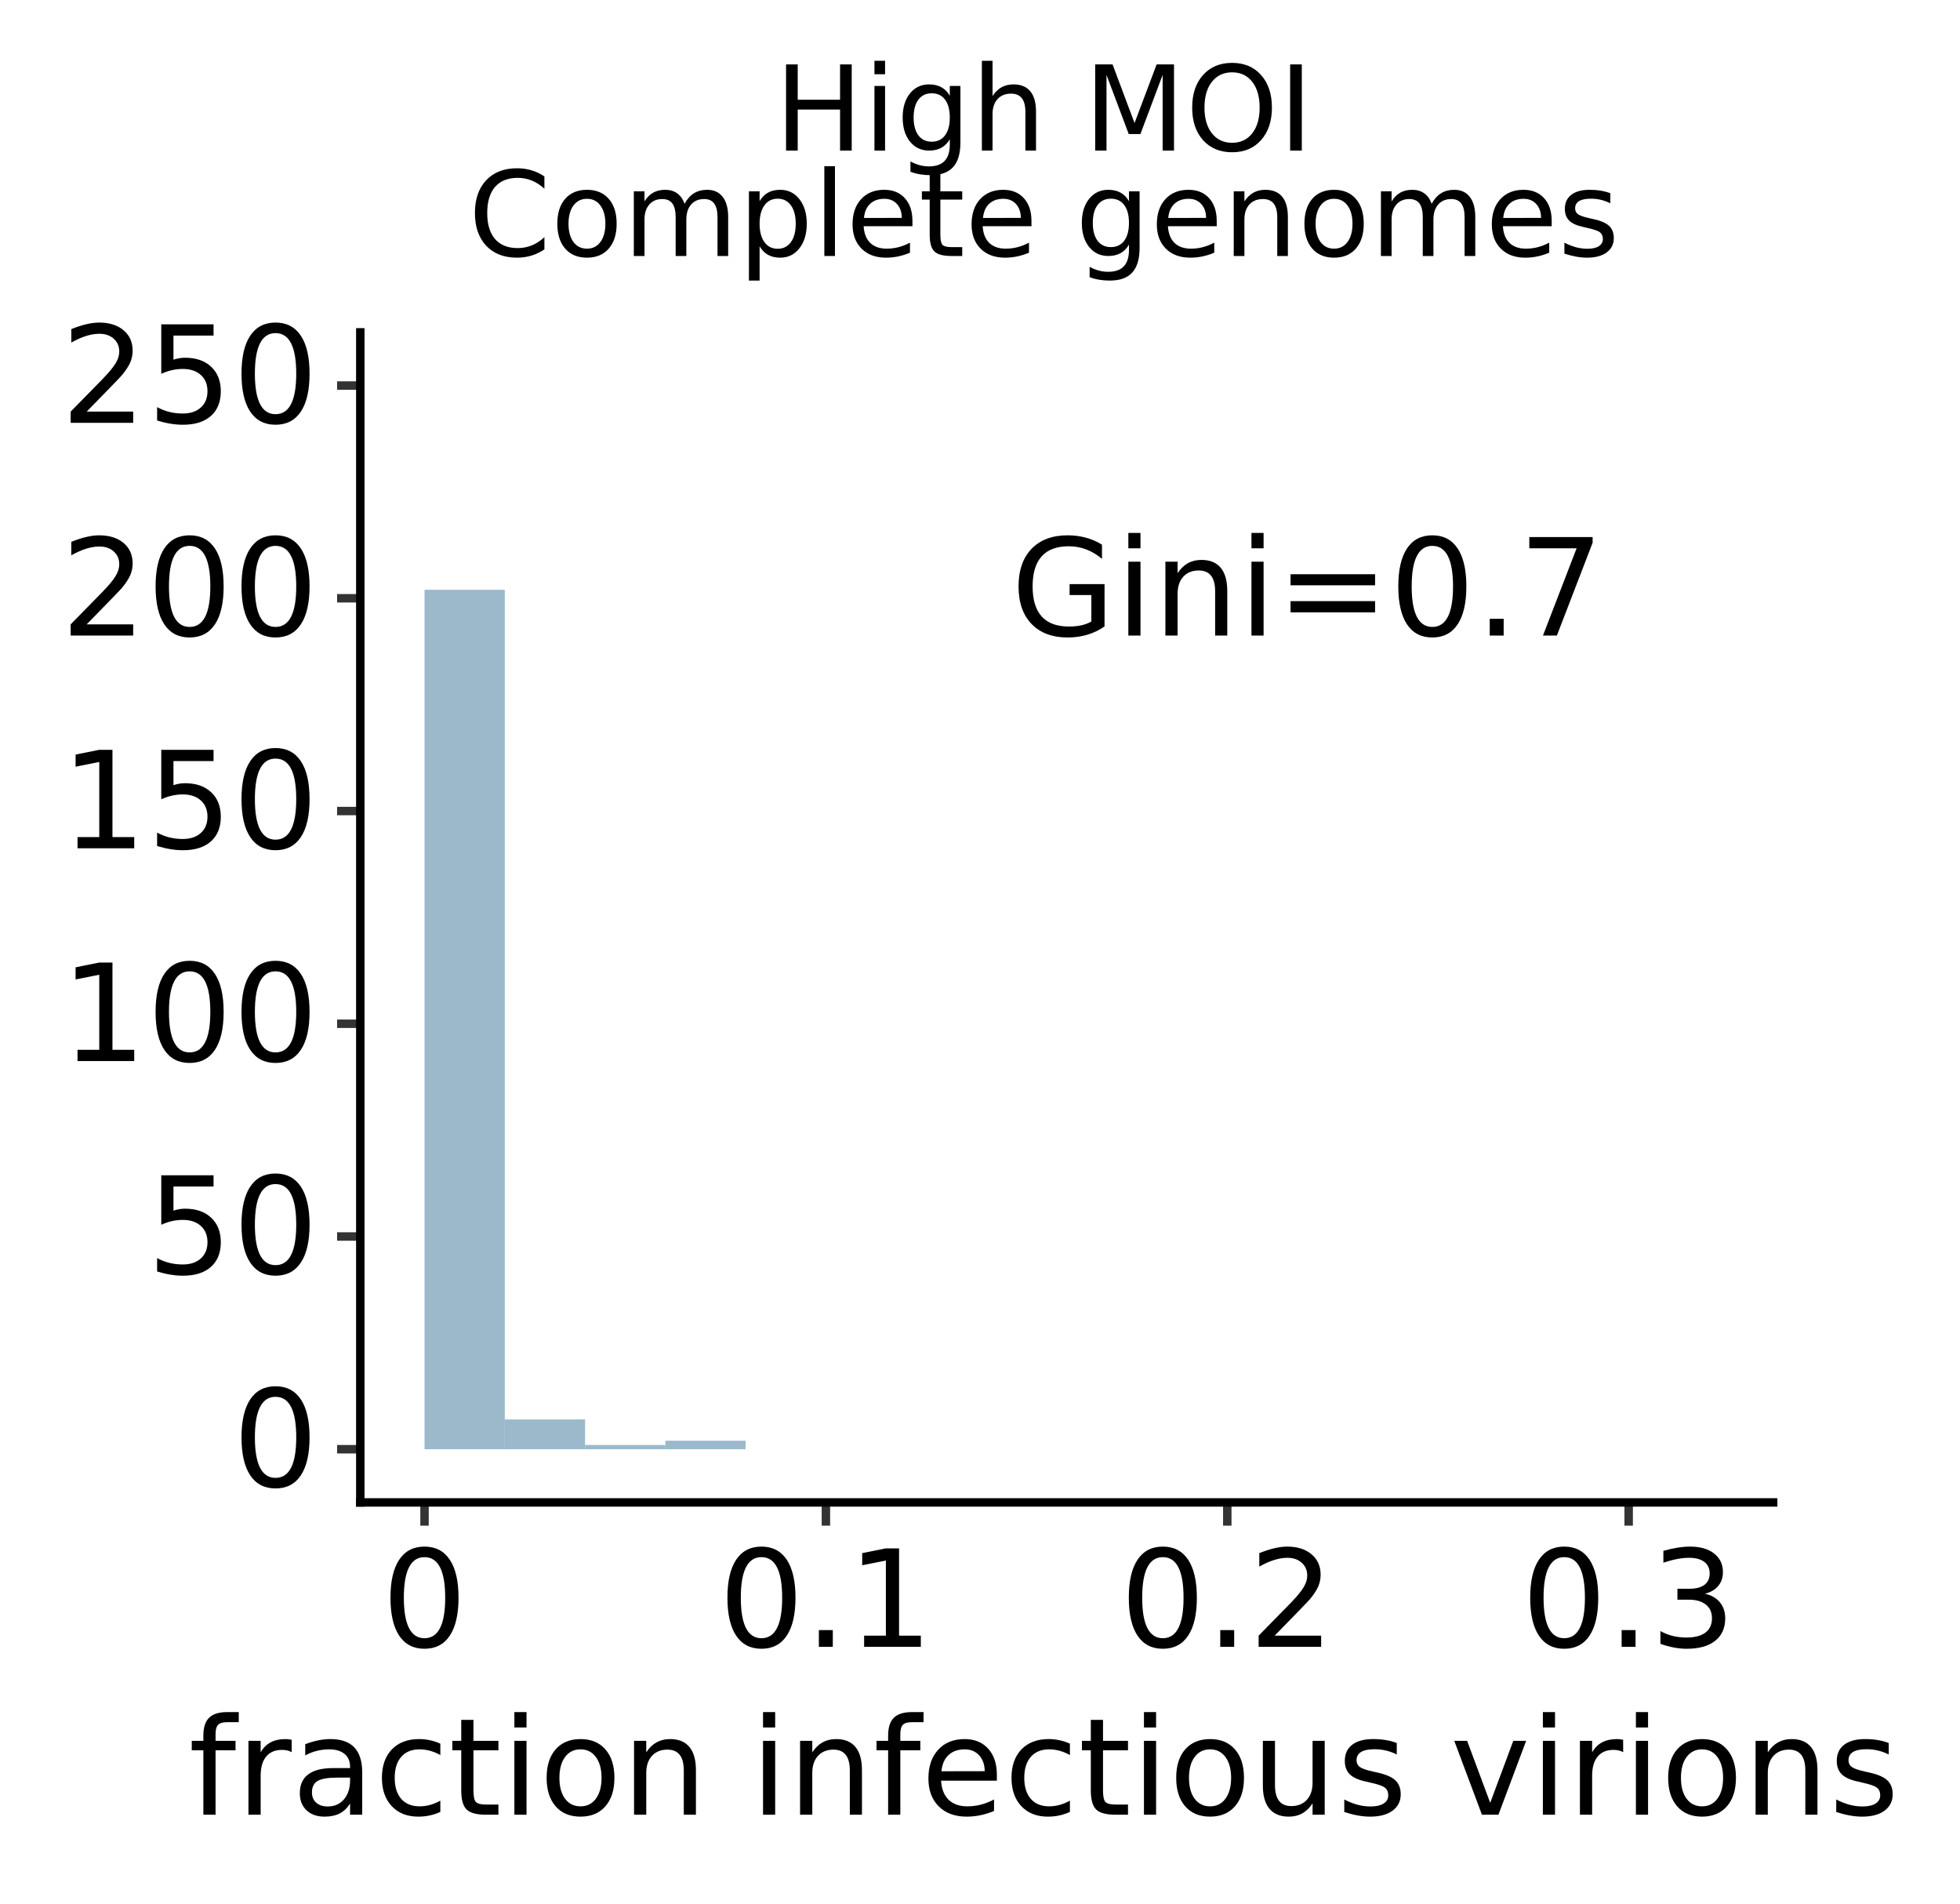
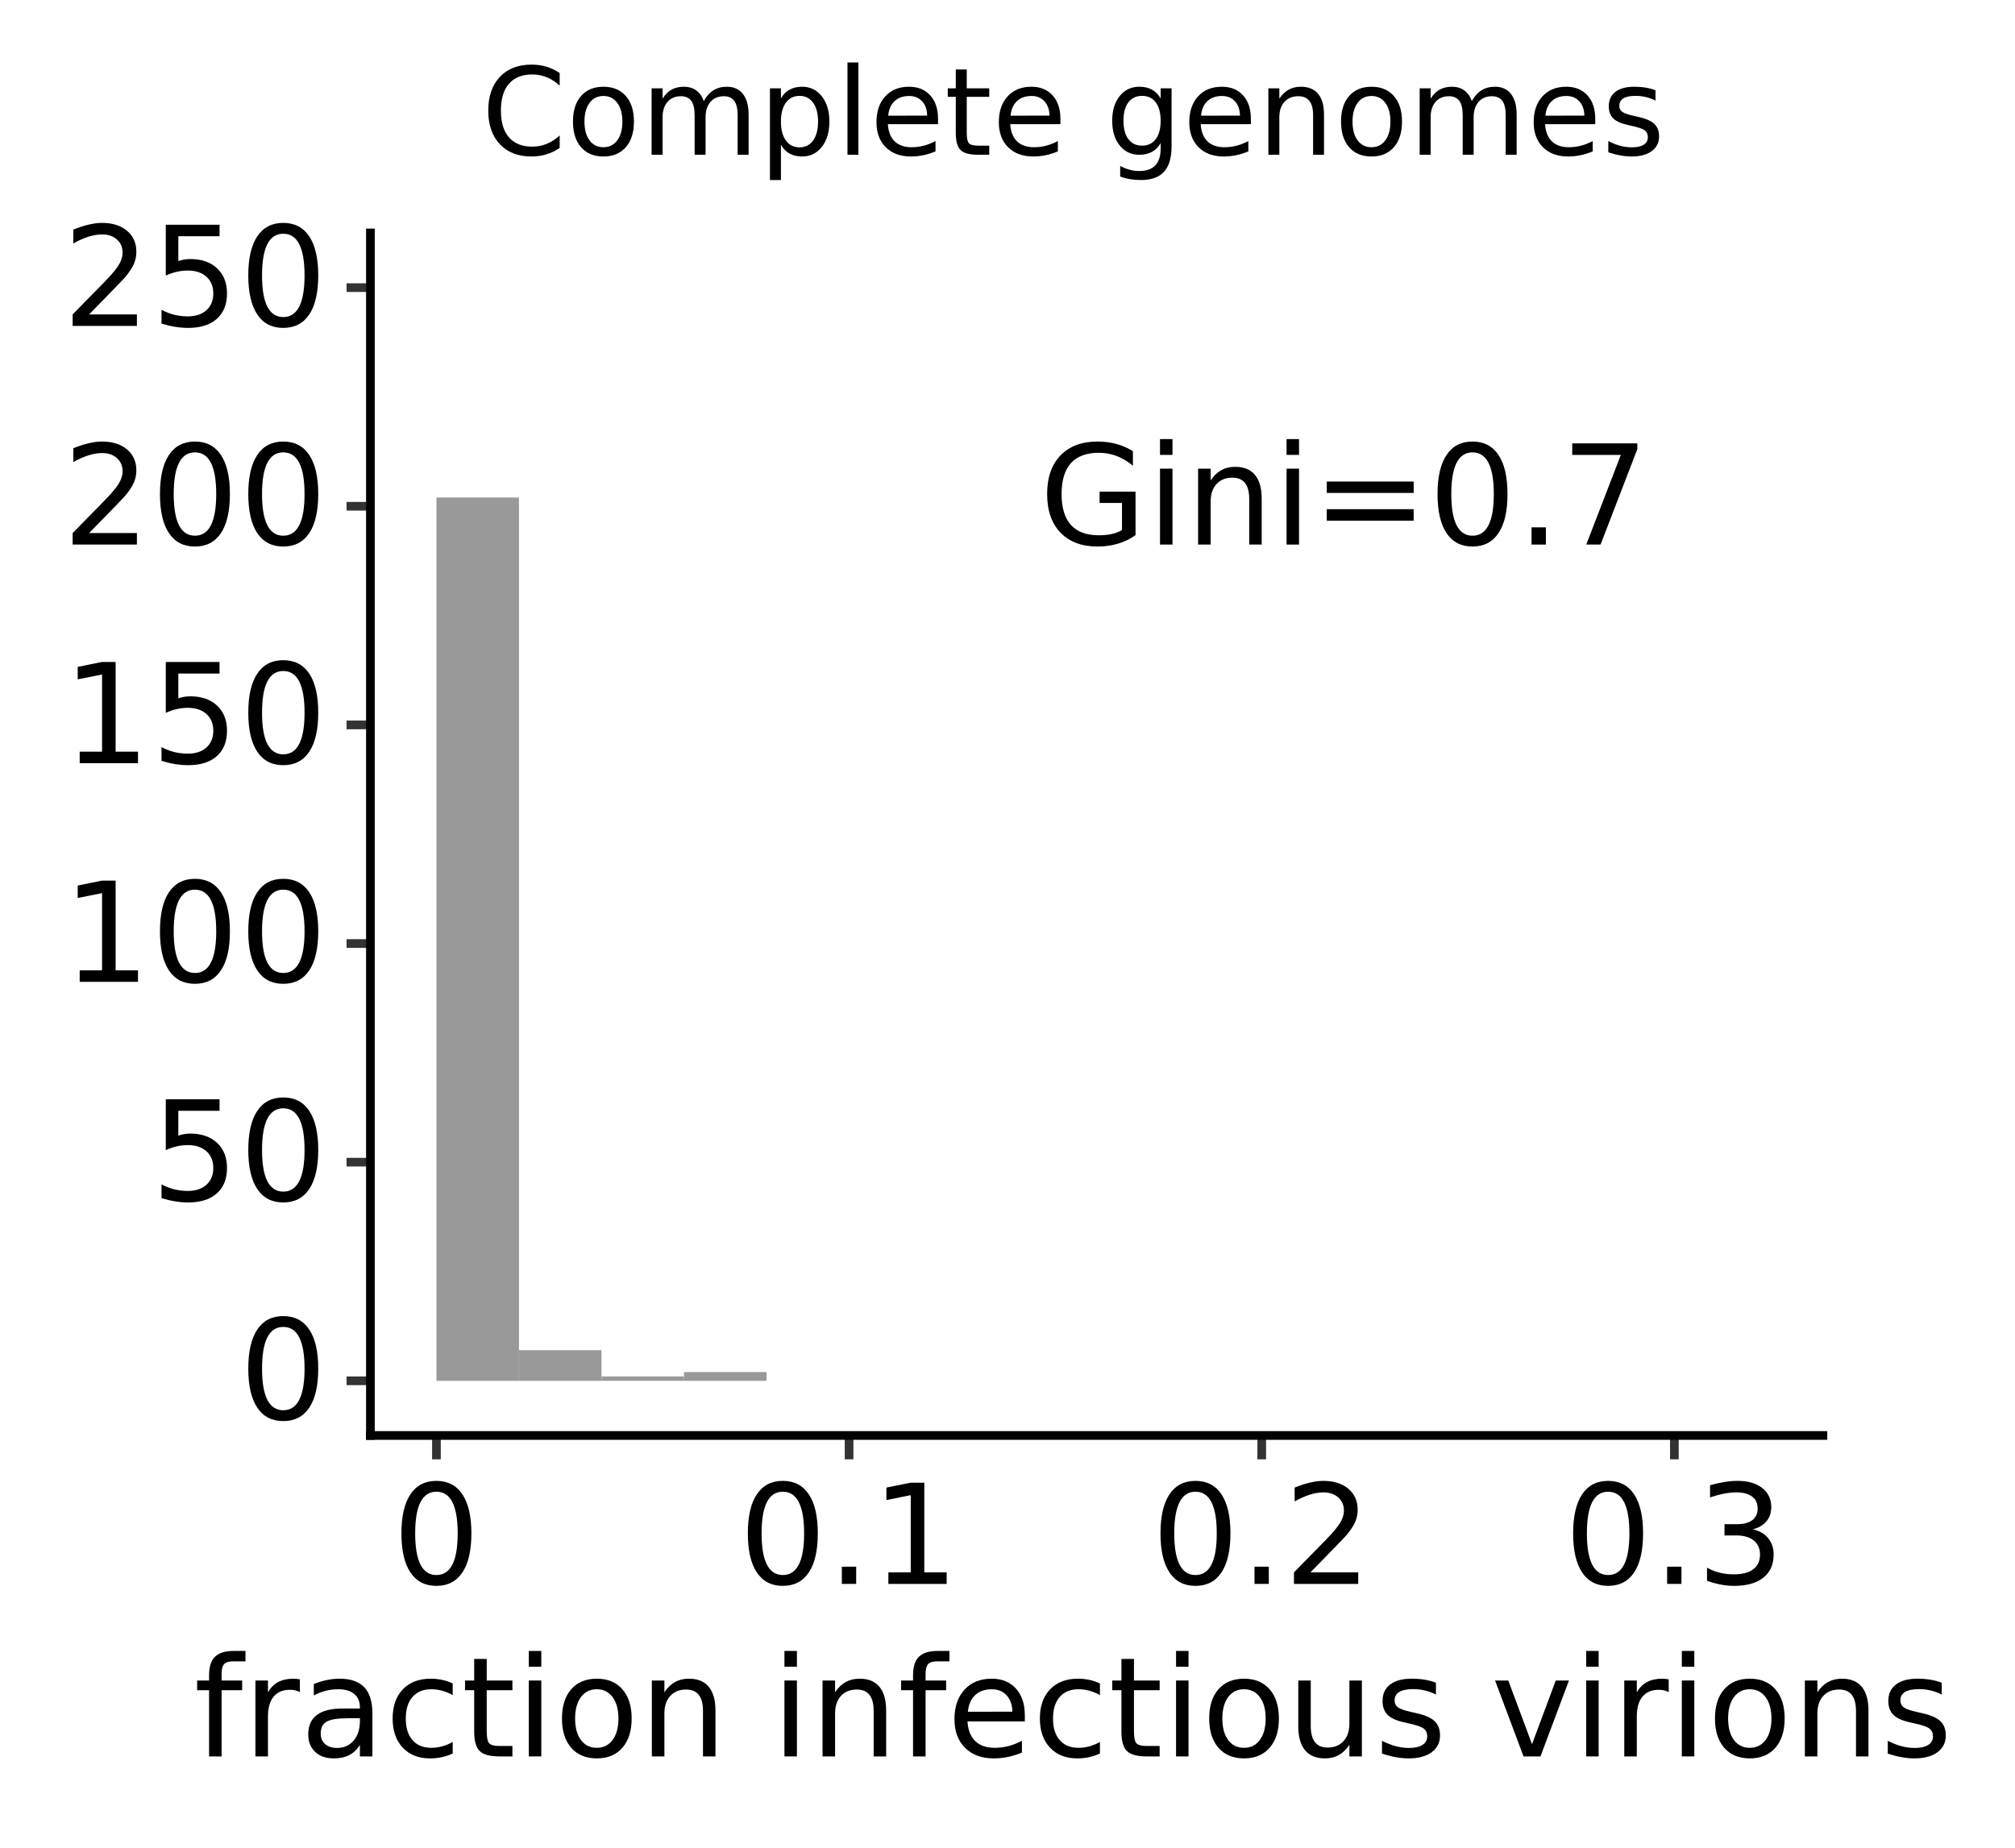
- <svg xmlns="http://www.w3.org/2000/svg" xmlns:xlink="http://www.w3.org/1999/xlink" width="232.227pt" height="225.49pt" viewBox="0 0 232.227 225.49" version="1.1">
+ <svg xmlns="http://www.w3.org/2000/svg" xmlns:xlink="http://www.w3.org/1999/xlink" width="232.227pt" height="212.971pt" viewBox="0 0 232.227 212.971" version="1.1">
  <defs>
    <style type="text/css">*{stroke-linejoin: round; stroke-linecap: butt}</style>
  </defs>
  <g id="figure_1">
    <g id="patch_1">
-       <path d="M 0 225.49  L 232.227 225.49  L 232.227 0  L 0 0  z " style="fill: #ffffff; stroke: #ffffff; stroke-linejoin: miter" />
+       <path d="M 0 212.971  L 232.227 212.971  L 232.227 0  L 0 0  z " style="fill: #ffffff; stroke: #ffffff; stroke-linejoin: miter" />
    </g>
    <g id="axes_1">
      <g id="patch_2">
-         <path d="M 42.69 177.97  L 210.09 177.97  L 210.09 39.37  L 42.69 39.37  z " style="fill: #ffffff" />
+         <path d="M 42.69 165.451  L 210.09 165.451  L 210.09 26.851  L 42.69 26.851  z " style="fill: #ffffff" />
      </g>
      <g id="matplotlib.axis_1">
        <g id="xtick_1">
          <g id="line2d_1">
-             <path d="M 50.299 177.97  " style="fill: none; stroke: #000000; stroke-width: 1.5" />
+             <path d="M 50.299 165.451  " style="fill: none; stroke: #000000; stroke-width: 1.5" />
            <defs>
-               <path id="m253155ca34" d="M 0 0  L 0 2.75  " style="stroke: #333333" />
+               <path id="m9d492b750d" d="M 0 0  L 0 2.75  " style="stroke: #333333" />
            </defs>
            <g>
-               <use xlink:href="#m253155ca34" x="50.299" y="177.97" style="stroke: #333333" />
+               <use xlink:href="#m9d492b750d" x="50.299" y="165.451" style="stroke: #333333" />
            </g>
          </g>
          <g id="text_1">
-             <g transform="translate(45.20909 195.0779)scale(0.16 -0.16)">
+             <g transform="translate(45.20909 182.5587)scale(0.16 -0.16)">
              <defs>
                <path id="DejaVuSans-30" d="M 2034 4250  Q 1547 4250 1301 3770  Q 1056 3291 1056 2328  Q 1056 1369 1301 889  Q 1547 409 2034 409  Q 2525 409 2770 889  Q 3016 1369 3016 2328  Q 3016 3291 2770 3770  Q 2525 4250 2034 4250  z M 2034 4750  Q 2819 4750 3233 4129  Q 3647 3509 3647 2328  Q 3647 1150 3233 529  Q 2819 -91 2034 -91  Q 1250 -91 836 529  Q 422 1150 422 2328  Q 422 3509 836 4129  Q 1250 4750 2034 4750  z " transform="scale(0.015625)" />
              </defs>
              <use xlink:href="#DejaVuSans-30" />
            </g>
          </g>
        </g>
        <g id="xtick_2">
          <g id="line2d_2">
-             <path d="M 97.856 177.97  " style="fill: none; stroke: #000000; stroke-width: 1.5" />
-             <g>
-               <use xlink:href="#m253155ca34" x="97.856" y="177.97" style="stroke: #333333" />
+             <path d="M 97.856 165.451  " style="fill: none; stroke: #000000; stroke-width: 1.5" />
+             <g>
+               <use xlink:href="#m9d492b750d" x="97.856" y="165.451" style="stroke: #333333" />
            </g>
          </g>
          <g id="text_2">
-             <g transform="translate(85.13341 195.0779)scale(0.16 -0.16)">
+             <g transform="translate(85.13341 182.5587)scale(0.16 -0.16)">
              <defs>
                <path id="DejaVuSans-2e" d="M 684 794  L 1344 794  L 1344 0  L 684 0  L 684 794  z " transform="scale(0.015625)" />
                <path id="DejaVuSans-31" d="M 794 531  L 1825 531  L 1825 4091  L 703 3866  L 703 4441  L 1819 4666  L 2450 4666  L 2450 531  L 3481 531  L 3481 0  L 794 0  L 794 531  z " transform="scale(0.015625)" />
              </defs>
              <use xlink:href="#DejaVuSans-30" />
              <use xlink:href="#DejaVuSans-2e" x="63.623" />
              <use xlink:href="#DejaVuSans-31" x="95.41" />
            </g>
          </g>
        </g>
        <g id="xtick_3">
          <g id="line2d_3">
-             <path d="M 145.413 177.97  " style="fill: none; stroke: #000000; stroke-width: 1.5" />
-             <g>
-               <use xlink:href="#m253155ca34" x="145.413" y="177.97" style="stroke: #333333" />
+             <path d="M 145.413 165.451  " style="fill: none; stroke: #000000; stroke-width: 1.5" />
+             <g>
+               <use xlink:href="#m9d492b750d" x="145.413" y="165.451" style="stroke: #333333" />
            </g>
          </g>
          <g id="text_3">
-             <g transform="translate(132.6902 195.0779)scale(0.16 -0.16)">
+             <g transform="translate(132.6902 182.5587)scale(0.16 -0.16)">
              <defs>
                <path id="DejaVuSans-32" d="M 1228 531  L 3431 531  L 3431 0  L 469 0  L 469 531  Q 828 903 1448 1529  Q 2069 2156 2228 2338  Q 2531 2678 2651 2914  Q 2772 3150 2772 3378  Q 2772 3750 2511 3984  Q 2250 4219 1831 4219  Q 1534 4219 1204 4116  Q 875 4013 500 3803  L 500 4441  Q 881 4594 1212 4672  Q 1544 4750 1819 4750  Q 2544 4750 2975 4387  Q 3406 4025 3406 3419  Q 3406 3131 3298 2873  Q 3191 2616 2906 2266  Q 2828 2175 2409 1742  Q 1991 1309 1228 531  z " transform="scale(0.015625)" />
              </defs>
              <use xlink:href="#DejaVuSans-30" />
              <use xlink:href="#DejaVuSans-2e" x="63.623" />
              <use xlink:href="#DejaVuSans-32" x="95.41" />
            </g>
          </g>
        </g>
        <g id="xtick_4">
          <g id="line2d_4">
-             <path d="M 192.97 177.97  " style="fill: none; stroke: #000000; stroke-width: 1.5" />
-             <g>
-               <use xlink:href="#m253155ca34" x="192.97" y="177.97" style="stroke: #333333" />
+             <path d="M 192.97 165.451  " style="fill: none; stroke: #000000; stroke-width: 1.5" />
+             <g>
+               <use xlink:href="#m9d492b750d" x="192.97" y="165.451" style="stroke: #333333" />
            </g>
          </g>
          <g id="text_4">
-             <g transform="translate(180.247 195.0779)scale(0.16 -0.16)">
+             <g transform="translate(180.247 182.5587)scale(0.16 -0.16)">
              <defs>
                <path id="DejaVuSans-33" d="M 2597 2516  Q 3050 2419 3304 2112  Q 3559 1806 3559 1356  Q 3559 666 3084 287  Q 2609 -91 1734 -91  Q 1441 -91 1130 -33  Q 819 25 488 141  L 488 750  Q 750 597 1062 519  Q 1375 441 1716 441  Q 2309 441 2620 675  Q 2931 909 2931 1356  Q 2931 1769 2642 2001  Q 2353 2234 1838 2234  L 1294 2234  L 1294 2753  L 1863 2753  Q 2328 2753 2575 2939  Q 2822 3125 2822 3475  Q 2822 3834 2567 4026  Q 2313 4219 1838 4219  Q 1578 4219 1281 4162  Q 984 4106 628 3988  L 628 4550  Q 988 4650 1302 4700  Q 1616 4750 1894 4750  Q 2613 4750 3031 4423  Q 3450 4097 3450 3541  Q 3450 3153 3228 2886  Q 3006 2619 2597 2516  z " transform="scale(0.015625)" />
              </defs>
              <use xlink:href="#DejaVuSans-30" />
              <use xlink:href="#DejaVuSans-2e" x="63.623" />
              <use xlink:href="#DejaVuSans-33" x="95.41" />
            </g>
          </g>
        </g>
        <g id="xtick_5" />
        <g id="xtick_6" />
        <g id="xtick_7" />
        <g id="text_5">
-           <g transform="translate(22.3525 214.9629)scale(0.16 -0.16)">
+           <g transform="translate(22.3525 202.4437)scale(0.16 -0.16)">
            <defs>
              <path id="DejaVuSans-66" d="M 2375 4863  L 2375 4384  L 1825 4384  Q 1516 4384 1395 4259  Q 1275 4134 1275 3809  L 1275 3500  L 2222 3500  L 2222 3053  L 1275 3053  L 1275 0  L 697 0  L 697 3053  L 147 3053  L 147 3500  L 697 3500  L 697 3744  Q 697 4328 969 4595  Q 1241 4863 1831 4863  L 2375 4863  z " transform="scale(0.015625)" />
              <path id="DejaVuSans-72" d="M 2631 2963  Q 2534 3019 2420 3045  Q 2306 3072 2169 3072  Q 1681 3072 1420 2755  Q 1159 2438 1159 1844  L 1159 0  L 581 0  L 581 3500  L 1159 3500  L 1159 2956  Q 1341 3275 1631 3429  Q 1922 3584 2338 3584  Q 2397 3584 2469 3576  Q 2541 3569 2628 3553  L 2631 2963  z " transform="scale(0.015625)" />
              <path id="DejaVuSans-61" d="M 2194 1759  Q 1497 1759 1228 1600  Q 959 1441 959 1056  Q 959 750 1161 570  Q 1363 391 1709 391  Q 2188 391 2477 730  Q 2766 1069 2766 1631  L 2766 1759  L 2194 1759  z M 3341 1997  L 3341 0  L 2766 0  L 2766 531  Q 2569 213 2275 61  Q 1981 -91 1556 -91  Q 1019 -91 701 211  Q 384 513 384 1019  Q 384 1609 779 1909  Q 1175 2209 1959 2209  L 2766 2209  L 2766 2266  Q 2766 2663 2505 2880  Q 2244 3097 1772 3097  Q 1472 3097 1187 3025  Q 903 2953 641 2809  L 641 3341  Q 956 3463 1253 3523  Q 1550 3584 1831 3584  Q 2591 3584 2966 3190  Q 3341 2797 3341 1997  z " transform="scale(0.015625)" />
              <path id="DejaVuSans-63" d="M 3122 3366  L 3122 2828  Q 2878 2963 2633 3030  Q 2388 3097 2138 3097  Q 1578 3097 1268 2742  Q 959 2388 959 1747  Q 959 1106 1268 751  Q 1578 397 2138 397  Q 2388 397 2633 464  Q 2878 531 3122 666  L 3122 134  Q 2881 22 2623 -34  Q 2366 -91 2075 -91  Q 1284 -91 818 406  Q 353 903 353 1747  Q 353 2603 823 3093  Q 1294 3584 2113 3584  Q 2378 3584 2631 3529  Q 2884 3475 3122 3366  z " transform="scale(0.015625)" />
              <path id="DejaVuSans-74" d="M 1172 4494  L 1172 3500  L 2356 3500  L 2356 3053  L 1172 3053  L 1172 1153  Q 1172 725 1289 603  Q 1406 481 1766 481  L 2356 481  L 2356 0  L 1766 0  Q 1100 0 847 248  Q 594 497 594 1153  L 594 3053  L 172 3053  L 172 3500  L 594 3500  L 594 4494  L 1172 4494  z " transform="scale(0.015625)" />
              <path id="DejaVuSans-69" d="M 603 3500  L 1178 3500  L 1178 0  L 603 0  L 603 3500  z M 603 4863  L 1178 4863  L 1178 4134  L 603 4134  L 603 4863  z " transform="scale(0.015625)" />
              <path id="DejaVuSans-6f" d="M 1959 3097  Q 1497 3097 1228 2736  Q 959 2375 959 1747  Q 959 1119 1226 758  Q 1494 397 1959 397  Q 2419 397 2687 759  Q 2956 1122 2956 1747  Q 2956 2369 2687 2733  Q 2419 3097 1959 3097  z M 1959 3584  Q 2709 3584 3137 3096  Q 3566 2609 3566 1747  Q 3566 888 3137 398  Q 2709 -91 1959 -91  Q 1206 -91 779 398  Q 353 888 353 1747  Q 353 2609 779 3096  Q 1206 3584 1959 3584  z " transform="scale(0.015625)" />
              <path id="DejaVuSans-6e" d="M 3513 2113  L 3513 0  L 2938 0  L 2938 2094  Q 2938 2591 2744 2837  Q 2550 3084 2163 3084  Q 1697 3084 1428 2787  Q 1159 2491 1159 1978  L 1159 0  L 581 0  L 581 3500  L 1159 3500  L 1159 2956  Q 1366 3272 1645 3428  Q 1925 3584 2291 3584  Q 2894 3584 3203 3211  Q 3513 2838 3513 2113  z " transform="scale(0.015625)" />
              <path id="DejaVuSans-20" transform="scale(0.015625)" />
              <path id="DejaVuSans-65" d="M 3597 1894  L 3597 1613  L 953 1613  Q 991 1019 1311 708  Q 1631 397 2203 397  Q 2534 397 2845 478  Q 3156 559 3463 722  L 3463 178  Q 3153 47 2828 -22  Q 2503 -91 2169 -91  Q 1331 -91 842 396  Q 353 884 353 1716  Q 353 2575 817 3079  Q 1281 3584 2069 3584  Q 2775 3584 3186 3129  Q 3597 2675 3597 1894  z M 3022 2063  Q 3016 2534 2758 2815  Q 2500 3097 2075 3097  Q 1594 3097 1305 2825  Q 1016 2553 972 2059  L 3022 2063  z " transform="scale(0.015625)" />
              <path id="DejaVuSans-75" d="M 544 1381  L 544 3500  L 1119 3500  L 1119 1403  Q 1119 906 1312 657  Q 1506 409 1894 409  Q 2359 409 2629 706  Q 2900 1003 2900 1516  L 2900 3500  L 3475 3500  L 3475 0  L 2900 0  L 2900 538  Q 2691 219 2414 64  Q 2138 -91 1772 -91  Q 1169 -91 856 284  Q 544 659 544 1381  z M 1991 3584  L 1991 3584  z " transform="scale(0.015625)" />
              <path id="DejaVuSans-73" d="M 2834 3397  L 2834 2853  Q 2591 2978 2328 3040  Q 2066 3103 1784 3103  Q 1356 3103 1142 2972  Q 928 2841 928 2578  Q 928 2378 1081 2264  Q 1234 2150 1697 2047  L 1894 2003  Q 2506 1872 2764 1633  Q 3022 1394 3022 966  Q 3022 478 2636 193  Q 2250 -91 1575 -91  Q 1294 -91 989 -36  Q 684 19 347 128  L 347 722  Q 666 556 975 473  Q 1284 391 1588 391  Q 1994 391 2212 530  Q 2431 669 2431 922  Q 2431 1156 2273 1281  Q 2116 1406 1581 1522  L 1381 1569  Q 847 1681 609 1914  Q 372 2147 372 2553  Q 372 3047 722 3315  Q 1072 3584 1716 3584  Q 2034 3584 2315 3537  Q 2597 3491 2834 3397  z " transform="scale(0.015625)" />
              <path id="DejaVuSans-76" d="M 191 3500  L 800 3500  L 1894 563  L 2988 3500  L 3597 3500  L 2284 0  L 1503 0  L 191 3500  z " transform="scale(0.015625)" />
            </defs>
            <use xlink:href="#DejaVuSans-66" />
            <use xlink:href="#DejaVuSans-72" x="35.205" />
            <use xlink:href="#DejaVuSans-61" x="76.318" />
            <use xlink:href="#DejaVuSans-63" x="137.598" />
            <use xlink:href="#DejaVuSans-74" x="192.578" />
            <use xlink:href="#DejaVuSans-69" x="231.787" />
            <use xlink:href="#DejaVuSans-6f" x="259.57" />
            <use xlink:href="#DejaVuSans-6e" x="320.752" />
            <use xlink:href="#DejaVuSans-20" x="384.131" />
            <use xlink:href="#DejaVuSans-69" x="415.918" />
            <use xlink:href="#DejaVuSans-6e" x="443.701" />
            <use xlink:href="#DejaVuSans-66" x="507.08" />
            <use xlink:href="#DejaVuSans-65" x="542.285" />
            <use xlink:href="#DejaVuSans-63" x="603.809" />
            <use xlink:href="#DejaVuSans-74" x="658.789" />
            <use xlink:href="#DejaVuSans-69" x="697.998" />
            <use xlink:href="#DejaVuSans-6f" x="725.781" />
            <use xlink:href="#DejaVuSans-75" x="786.963" />
            <use xlink:href="#DejaVuSans-73" x="850.342" />
            <use xlink:href="#DejaVuSans-20" x="902.441" />
            <use xlink:href="#DejaVuSans-76" x="934.229" />
            <use xlink:href="#DejaVuSans-69" x="993.408" />
            <use xlink:href="#DejaVuSans-72" x="1021.191" />
            <use xlink:href="#DejaVuSans-69" x="1062.305" />
            <use xlink:href="#DejaVuSans-6f" x="1090.088" />
            <use xlink:href="#DejaVuSans-6e" x="1151.27" />
            <use xlink:href="#DejaVuSans-73" x="1214.648" />
          </g>
        </g>
      </g>
      <g id="matplotlib.axis_2">
        <g id="ytick_1">
          <g id="line2d_5">
-             <path d="M 42.69 171.67  " style="fill: none; stroke: #000000; stroke-width: 1.5" />
+             <path d="M 42.69 159.151  " style="fill: none; stroke: #000000; stroke-width: 1.5" />
            <defs>
-               <path id="mbdfa319f35" d="M 0 0  L -2.75 0  " style="stroke: #333333" />
+               <path id="ma8e3938fbe" d="M 0 0  L -2.75 0  " style="stroke: #333333" />
            </defs>
            <g>
-               <use xlink:href="#mbdfa319f35" x="42.69" y="171.67" style="stroke: #333333" />
+               <use xlink:href="#ma8e3938fbe" x="42.69" y="159.151" style="stroke: #333333" />
            </g>
          </g>
          <g id="text_6">
-             <g transform="translate(27.56 176.0854)scale(0.16 -0.16)">
+             <g transform="translate(27.56 163.5662)scale(0.16 -0.16)">
              <use xlink:href="#DejaVuSans-30" />
            </g>
          </g>
        </g>
        <g id="ytick_2">
          <g id="line2d_6">
-             <path d="M 42.69 146.47  " style="fill: none; stroke: #000000; stroke-width: 1.5" />
-             <g>
-               <use xlink:href="#mbdfa319f35" x="42.69" y="146.47" style="stroke: #333333" />
+             <path d="M 42.69 133.951  " style="fill: none; stroke: #000000; stroke-width: 1.5" />
+             <g>
+               <use xlink:href="#ma8e3938fbe" x="42.69" y="133.951" style="stroke: #333333" />
            </g>
          </g>
          <g id="text_7">
-             <g transform="translate(17.38 150.8854)scale(0.16 -0.16)">
+             <g transform="translate(17.38 138.3662)scale(0.16 -0.16)">
              <defs>
                <path id="DejaVuSans-35" d="M 691 4666  L 3169 4666  L 3169 4134  L 1269 4134  L 1269 2991  Q 1406 3038 1543 3061  Q 1681 3084 1819 3084  Q 2600 3084 3056 2656  Q 3513 2228 3513 1497  Q 3513 744 3044 326  Q 2575 -91 1722 -91  Q 1428 -91 1123 -41  Q 819 9 494 109  L 494 744  Q 775 591 1075 516  Q 1375 441 1709 441  Q 2250 441 2565 725  Q 2881 1009 2881 1497  Q 2881 1984 2565 2268  Q 2250 2553 1709 2553  Q 1456 2553 1204 2497  Q 953 2441 691 2322  L 691 4666  z " transform="scale(0.015625)" />
              </defs>
              <use xlink:href="#DejaVuSans-35" />
              <use xlink:href="#DejaVuSans-30" x="63.623" />
            </g>
          </g>
        </g>
        <g id="ytick_3">
          <g id="line2d_7">
-             <path d="M 42.69 121.27  " style="fill: none; stroke: #000000; stroke-width: 1.5" />
-             <g>
-               <use xlink:href="#mbdfa319f35" x="42.69" y="121.27" style="stroke: #333333" />
+             <path d="M 42.69 108.751  " style="fill: none; stroke: #000000; stroke-width: 1.5" />
+             <g>
+               <use xlink:href="#ma8e3938fbe" x="42.69" y="108.751" style="stroke: #333333" />
            </g>
          </g>
          <g id="text_8">
-             <g transform="translate(7.2 125.6854)scale(0.16 -0.16)">
+             <g transform="translate(7.2 113.1662)scale(0.16 -0.16)">
              <use xlink:href="#DejaVuSans-31" />
              <use xlink:href="#DejaVuSans-30" x="63.623" />
              <use xlink:href="#DejaVuSans-30" x="127.246" />
            </g>
          </g>
        </g>
        <g id="ytick_4">
          <g id="line2d_8">
-             <path d="M 42.69 96.07  " style="fill: none; stroke: #000000; stroke-width: 1.5" />
-             <g>
-               <use xlink:href="#mbdfa319f35" x="42.69" y="96.07" style="stroke: #333333" />
+             <path d="M 42.69 83.551  " style="fill: none; stroke: #000000; stroke-width: 1.5" />
+             <g>
+               <use xlink:href="#ma8e3938fbe" x="42.69" y="83.551" style="stroke: #333333" />
            </g>
          </g>
          <g id="text_9">
-             <g transform="translate(7.2 100.4854)scale(0.16 -0.16)">
+             <g transform="translate(7.2 87.96615)scale(0.16 -0.16)">
              <use xlink:href="#DejaVuSans-31" />
              <use xlink:href="#DejaVuSans-35" x="63.623" />
              <use xlink:href="#DejaVuSans-30" x="127.246" />
            </g>
          </g>
        </g>
        <g id="ytick_5">
          <g id="line2d_9">
-             <path d="M 42.69 70.87  " style="fill: none; stroke: #000000; stroke-width: 1.5" />
-             <g>
-               <use xlink:href="#mbdfa319f35" x="42.69" y="70.87" style="stroke: #333333" />
+             <path d="M 42.69 58.351  " style="fill: none; stroke: #000000; stroke-width: 1.5" />
+             <g>
+               <use xlink:href="#ma8e3938fbe" x="42.69" y="58.351" style="stroke: #333333" />
            </g>
          </g>
          <g id="text_10">
-             <g transform="translate(7.2 75.28541)scale(0.16 -0.16)">
+             <g transform="translate(7.2 62.76615)scale(0.16 -0.16)">
              <use xlink:href="#DejaVuSans-32" />
              <use xlink:href="#DejaVuSans-30" x="63.623" />
              <use xlink:href="#DejaVuSans-30" x="127.246" />
            </g>
          </g>
        </g>
        <g id="ytick_6">
          <g id="line2d_10">
-             <path d="M 42.69 45.67  " style="fill: none; stroke: #000000; stroke-width: 1.5" />
-             <g>
-               <use xlink:href="#mbdfa319f35" x="42.69" y="45.67" style="stroke: #333333" />
+             <path d="M 42.69 33.151  " style="fill: none; stroke: #000000; stroke-width: 1.5" />
+             <g>
+               <use xlink:href="#ma8e3938fbe" x="42.69" y="33.151" style="stroke: #333333" />
            </g>
          </g>
          <g id="text_11">
-             <g transform="translate(7.2 50.08541)scale(0.16 -0.16)">
+             <g transform="translate(7.2 37.56615)scale(0.16 -0.16)">
              <use xlink:href="#DejaVuSans-32" />
              <use xlink:href="#DejaVuSans-35" x="63.623" />
              <use xlink:href="#DejaVuSans-30" x="127.246" />
            </g>
          </g>
        </g>
        <g id="ytick_7" />
        <g id="ytick_8" />
        <g id="ytick_9" />
        <g id="ytick_10" />
        <g id="ytick_11" />
      </g>
      <g id="PolyCollection_1">
-         <path d="M 50.299 171.67  L 50.299 69.862  L 59.81 69.862  L 59.81 171.67  z " clip-path="url(#p184478368f)" style="fill: #9bb9cb" />
-         <path d="M 59.81 171.67  L 59.81 168.142  L 69.322 168.142  L 69.322 171.67  z " clip-path="url(#p184478368f)" style="fill: #9bb9cb" />
-         <path d="M 69.322 171.67  L 69.322 171.166  L 78.833 171.166  L 78.833 171.67  z " clip-path="url(#p184478368f)" style="fill: #9bb9cb" />
-         <path d="M 78.833 171.67  L 78.833 170.662  L 88.345 170.662  L 88.345 171.67  z " clip-path="url(#p184478368f)" style="fill: #9bb9cb" />
-         <path d="M 88.345 171.67  L 88.345 171.67  L 97.856 171.67  L 97.856 171.67  z " clip-path="url(#p184478368f)" style="fill: #9bb9cb" />
-         <path d="M 97.856 171.67  L 97.856 171.67  L 107.367 171.67  L 107.367 171.67  z " clip-path="url(#p184478368f)" style="fill: #9bb9cb" />
-         <path d="M 107.367 171.67  L 107.367 171.67  L 116.879 171.67  L 116.879 171.67  z " clip-path="url(#p184478368f)" style="fill: #9bb9cb" />
-         <path d="M 116.879 171.67  L 116.879 171.67  L 126.39 171.67  L 126.39 171.67  z " clip-path="url(#p184478368f)" style="fill: #9bb9cb" />
-         <path d="M 126.39 171.67  L 126.39 171.67  L 135.901 171.67  L 135.901 171.67  z " clip-path="url(#p184478368f)" style="fill: #9bb9cb" />
-         <path d="M 135.901 171.67  L 135.901 171.67  L 145.413 171.67  L 145.413 171.67  z " clip-path="url(#p184478368f)" style="fill: #9bb9cb" />
-         <path d="M 145.413 171.67  L 145.413 171.67  L 154.924 171.67  L 154.924 171.67  z " clip-path="url(#p184478368f)" style="fill: #9bb9cb" />
-         <path d="M 154.924 171.67  L 154.924 171.67  L 164.435 171.67  L 164.435 171.67  z " clip-path="url(#p184478368f)" style="fill: #9bb9cb" />
-         <path d="M 164.435 171.67  L 164.435 171.67  L 173.947 171.67  L 173.947 171.67  z " clip-path="url(#p184478368f)" style="fill: #9bb9cb" />
-         <path d="M 173.947 171.67  L 173.947 171.67  L 183.458 171.67  L 183.458 171.67  z " clip-path="url(#p184478368f)" style="fill: #9bb9cb" />
-         <path d="M 183.458 171.67  L 183.458 171.67  L 192.97 171.67  L 192.97 171.67  z " clip-path="url(#p184478368f)" style="fill: #9bb9cb" />
-         <path d="M 192.97 171.67  L 192.97 171.67  L 202.481 171.67  L 202.481 171.67  z " clip-path="url(#p184478368f)" style="fill: #9bb9cb" />
+         <path d="M 50.299 159.151  L 50.299 57.343  L 59.81 57.343  L 59.81 159.151  z " clip-path="url(#pde8f955f94)" style="fill: #999999" />
+         <path d="M 59.81 159.151  L 59.81 155.623  L 69.322 155.623  L 69.322 159.151  z " clip-path="url(#pde8f955f94)" style="fill: #999999" />
+         <path d="M 69.322 159.151  L 69.322 158.647  L 78.833 158.647  L 78.833 159.151  z " clip-path="url(#pde8f955f94)" style="fill: #999999" />
+         <path d="M 78.833 159.151  L 78.833 158.143  L 88.345 158.143  L 88.345 159.151  z " clip-path="url(#pde8f955f94)" style="fill: #999999" />
+         <path d="M 88.345 159.151  L 88.345 159.151  L 97.856 159.151  L 97.856 159.151  z " clip-path="url(#pde8f955f94)" style="fill: #999999" />
+         <path d="M 97.856 159.151  L 97.856 159.151  L 107.367 159.151  L 107.367 159.151  z " clip-path="url(#pde8f955f94)" style="fill: #999999" />
+         <path d="M 107.367 159.151  L 107.367 159.151  L 116.879 159.151  L 116.879 159.151  z " clip-path="url(#pde8f955f94)" style="fill: #999999" />
+         <path d="M 116.879 159.151  L 116.879 159.151  L 126.39 159.151  L 126.39 159.151  z " clip-path="url(#pde8f955f94)" style="fill: #999999" />
+         <path d="M 126.39 159.151  L 126.39 159.151  L 135.901 159.151  L 135.901 159.151  z " clip-path="url(#pde8f955f94)" style="fill: #999999" />
+         <path d="M 135.901 159.151  L 135.901 159.151  L 145.413 159.151  L 145.413 159.151  z " clip-path="url(#pde8f955f94)" style="fill: #999999" />
+         <path d="M 145.413 159.151  L 145.413 159.151  L 154.924 159.151  L 154.924 159.151  z " clip-path="url(#pde8f955f94)" style="fill: #999999" />
+         <path d="M 154.924 159.151  L 154.924 159.151  L 164.435 159.151  L 164.435 159.151  z " clip-path="url(#pde8f955f94)" style="fill: #999999" />
+         <path d="M 164.435 159.151  L 164.435 159.151  L 173.947 159.151  L 173.947 159.151  z " clip-path="url(#pde8f955f94)" style="fill: #999999" />
+         <path d="M 173.947 159.151  L 173.947 159.151  L 183.458 159.151  L 183.458 159.151  z " clip-path="url(#pde8f955f94)" style="fill: #999999" />
+         <path d="M 183.458 159.151  L 183.458 159.151  L 192.97 159.151  L 192.97 159.151  z " clip-path="url(#pde8f955f94)" style="fill: #999999" />
+         <path d="M 192.97 159.151  L 192.97 159.151  L 202.481 159.151  L 202.481 159.151  z " clip-path="url(#pde8f955f94)" style="fill: #999999" />
      </g>
      <g id="text_12">
-         <g clip-path="url(#p184478368f)">
-           <g transform="translate(119.7841 75.28541)scale(0.16 -0.16)">
+         <g clip-path="url(#pde8f955f94)">
+           <g transform="translate(119.7841 62.76615)scale(0.16 -0.16)">
            <defs>
              <path id="DejaVuSans-47" d="M 3809 666  L 3809 1919  L 2778 1919  L 2778 2438  L 4434 2438  L 4434 434  Q 4069 175 3628 42  Q 3188 -91 2688 -91  Q 1594 -91 976 548  Q 359 1188 359 2328  Q 359 3472 976 4111  Q 1594 4750 2688 4750  Q 3144 4750 3555 4637  Q 3966 4525 4313 4306  L 4313 3634  Q 3963 3931 3569 4081  Q 3175 4231 2741 4231  Q 1884 4231 1454 3753  Q 1025 3275 1025 2328  Q 1025 1384 1454 906  Q 1884 428 2741 428  Q 3075 428 3337 486  Q 3600 544 3809 666  z " transform="scale(0.015625)" />
              <path id="DejaVuSans-3d" d="M 678 2906  L 4684 2906  L 4684 2381  L 678 2381  L 678 2906  z M 678 1631  L 4684 1631  L 4684 1100  L 678 1100  L 678 1631  z " transform="scale(0.015625)" />
              <path id="DejaVuSans-37" d="M 525 4666  L 3525 4666  L 3525 4397  L 1831 0  L 1172 0  L 2766 4134  L 525 4134  L 525 4666  z " transform="scale(0.015625)" />
            </defs>
            <use xlink:href="#DejaVuSans-47" />
            <use xlink:href="#DejaVuSans-69" x="77.49" />
            <use xlink:href="#DejaVuSans-6e" x="105.273" />
            <use xlink:href="#DejaVuSans-69" x="168.652" />
            <use xlink:href="#DejaVuSans-3d" x="196.436" />
            <use xlink:href="#DejaVuSans-30" x="280.225" />
            <use xlink:href="#DejaVuSans-2e" x="343.848" />
            <use xlink:href="#DejaVuSans-37" x="375.635" />
          </g>
        </g>
      </g>
      <g id="patch_3">
-         <path d="M 42.69 177.97  L 42.69 39.37  " style="fill: none; stroke: #000000; stroke-linejoin: miter; stroke-linecap: square" />
+         <path d="M 42.69 165.451  L 42.69 26.851  " style="fill: none; stroke: #000000; stroke-linejoin: miter; stroke-linecap: square" />
      </g>
      <g id="patch_4">
-         <path d="M 42.69 177.97  L 210.09 177.97  " style="fill: none; stroke: #000000; stroke-linejoin: miter; stroke-linecap: square" />
+         <path d="M 42.69 165.451  L 210.09 165.451  " style="fill: none; stroke: #000000; stroke-linejoin: miter; stroke-linecap: square" />
      </g>
    </g>
    <g id="text_13">
-       <g transform="translate(91.76125 17.83781)scale(0.14 -0.14)">
-         <defs>
-           <path id="DejaVuSans-48" d="M 628 4666  L 1259 4666  L 1259 2753  L 3553 2753  L 3553 4666  L 4184 4666  L 4184 0  L 3553 0  L 3553 2222  L 1259 2222  L 1259 0  L 628 0  L 628 4666  z " transform="scale(0.015625)" />
-           <path id="DejaVuSans-67" d="M 2906 1791  Q 2906 2416 2648 2759  Q 2391 3103 1925 3103  Q 1463 3103 1205 2759  Q 947 2416 947 1791  Q 947 1169 1205 825  Q 1463 481 1925 481  Q 2391 481 2648 825  Q 2906 1169 2906 1791  z M 3481 434  Q 3481 -459 3084 -895  Q 2688 -1331 1869 -1331  Q 1566 -1331 1297 -1286  Q 1028 -1241 775 -1147  L 775 -588  Q 1028 -725 1275 -790  Q 1522 -856 1778 -856  Q 2344 -856 2625 -561  Q 2906 -266 2906 331  L 2906 616  Q 2728 306 2450 153  Q 2172 0 1784 0  Q 1141 0 747 490  Q 353 981 353 1791  Q 353 2603 747 3093  Q 1141 3584 1784 3584  Q 2172 3584 2450 3431  Q 2728 3278 2906 2969  L 2906 3500  L 3481 3500  L 3481 434  z " transform="scale(0.015625)" />
-           <path id="DejaVuSans-68" d="M 3513 2113  L 3513 0  L 2938 0  L 2938 2094  Q 2938 2591 2744 2837  Q 2550 3084 2163 3084  Q 1697 3084 1428 2787  Q 1159 2491 1159 1978  L 1159 0  L 581 0  L 581 4863  L 1159 4863  L 1159 2956  Q 1366 3272 1645 3428  Q 1925 3584 2291 3584  Q 2894 3584 3203 3211  Q 3513 2838 3513 2113  z " transform="scale(0.015625)" />
-           <path id="DejaVuSans-4d" d="M 628 4666  L 1569 4666  L 2759 1491  L 3956 4666  L 4897 4666  L 4897 0  L 4281 0  L 4281 4097  L 3078 897  L 2444 897  L 1241 4097  L 1241 0  L 628 0  L 628 4666  z " transform="scale(0.015625)" />
-           <path id="DejaVuSans-4f" d="M 2522 4238  Q 1834 4238 1429 3725  Q 1025 3213 1025 2328  Q 1025 1447 1429 934  Q 1834 422 2522 422  Q 3209 422 3611 934  Q 4013 1447 4013 2328  Q 4013 3213 3611 3725  Q 3209 4238 2522 4238  z M 2522 4750  Q 3503 4750 4090 4092  Q 4678 3434 4678 2328  Q 4678 1225 4090 567  Q 3503 -91 2522 -91  Q 1538 -91 948 565  Q 359 1222 359 2328  Q 359 3434 948 4092  Q 1538 4750 2522 4750  z " transform="scale(0.015625)" />
-           <path id="DejaVuSans-49" d="M 628 4666  L 1259 4666  L 1259 0  L 628 0  L 628 4666  z " transform="scale(0.015625)" />
-         </defs>
-         <use xlink:href="#DejaVuSans-48" />
-         <use xlink:href="#DejaVuSans-69" x="75.195" />
-         <use xlink:href="#DejaVuSans-67" x="102.979" />
-         <use xlink:href="#DejaVuSans-68" x="166.455" />
-         <use xlink:href="#DejaVuSans-20" x="229.834" />
-         <use xlink:href="#DejaVuSans-4d" x="261.621" />
-         <use xlink:href="#DejaVuSans-4f" x="347.9" />
-         <use xlink:href="#DejaVuSans-49" x="426.611" />
-       </g>
-       <g transform="translate(55.48594 30.32341)scale(0.14 -0.14)">
+       <g transform="translate(55.48594 17.83781)scale(0.14 -0.14)">
        <defs>
          <path id="DejaVuSans-43" d="M 4122 4306  L 4122 3641  Q 3803 3938 3442 4084  Q 3081 4231 2675 4231  Q 1875 4231 1450 3742  Q 1025 3253 1025 2328  Q 1025 1406 1450 917  Q 1875 428 2675 428  Q 3081 428 3442 575  Q 3803 722 4122 1019  L 4122 359  Q 3791 134 3420 21  Q 3050 -91 2638 -91  Q 1578 -91 968 557  Q 359 1206 359 2328  Q 359 3453 968 4101  Q 1578 4750 2638 4750  Q 3056 4750 3426 4639  Q 3797 4528 4122 4306  z " transform="scale(0.015625)" />
          <path id="DejaVuSans-6d" d="M 3328 2828  Q 3544 3216 3844 3400  Q 4144 3584 4550 3584  Q 5097 3584 5394 3201  Q 5691 2819 5691 2113  L 5691 0  L 5113 0  L 5113 2094  Q 5113 2597 4934 2840  Q 4756 3084 4391 3084  Q 3944 3084 3684 2787  Q 3425 2491 3425 1978  L 3425 0  L 2847 0  L 2847 2094  Q 2847 2600 2669 2842  Q 2491 3084 2119 3084  Q 1678 3084 1418 2786  Q 1159 2488 1159 1978  L 1159 0  L 581 0  L 581 3500  L 1159 3500  L 1159 2956  Q 1356 3278 1631 3431  Q 1906 3584 2284 3584  Q 2666 3584 2933 3390  Q 3200 3197 3328 2828  z " transform="scale(0.015625)" />
          <path id="DejaVuSans-70" d="M 1159 525  L 1159 -1331  L 581 -1331  L 581 3500  L 1159 3500  L 1159 2969  Q 1341 3281 1617 3432  Q 1894 3584 2278 3584  Q 2916 3584 3314 3078  Q 3713 2572 3713 1747  Q 3713 922 3314 415  Q 2916 -91 2278 -91  Q 1894 -91 1617 61  Q 1341 213 1159 525  z M 3116 1747  Q 3116 2381 2855 2742  Q 2594 3103 2138 3103  Q 1681 3103 1420 2742  Q 1159 2381 1159 1747  Q 1159 1113 1420 752  Q 1681 391 2138 391  Q 2594 391 2855 752  Q 3116 1113 3116 1747  z " transform="scale(0.015625)" />
          <path id="DejaVuSans-6c" d="M 603 4863  L 1178 4863  L 1178 0  L 603 0  L 603 4863  z " transform="scale(0.015625)" />
+           <path id="DejaVuSans-67" d="M 2906 1791  Q 2906 2416 2648 2759  Q 2391 3103 1925 3103  Q 1463 3103 1205 2759  Q 947 2416 947 1791  Q 947 1169 1205 825  Q 1463 481 1925 481  Q 2391 481 2648 825  Q 2906 1169 2906 1791  z M 3481 434  Q 3481 -459 3084 -895  Q 2688 -1331 1869 -1331  Q 1566 -1331 1297 -1286  Q 1028 -1241 775 -1147  L 775 -588  Q 1028 -725 1275 -790  Q 1522 -856 1778 -856  Q 2344 -856 2625 -561  Q 2906 -266 2906 331  L 2906 616  Q 2728 306 2450 153  Q 2172 0 1784 0  Q 1141 0 747 490  Q 353 981 353 1791  Q 353 2603 747 3093  Q 1141 3584 1784 3584  Q 2172 3584 2450 3431  Q 2728 3278 2906 2969  L 2906 3500  L 3481 3500  L 3481 434  z " transform="scale(0.015625)" />
        </defs>
        <use xlink:href="#DejaVuSans-43" />
        <use xlink:href="#DejaVuSans-6f" x="69.824" />
        <use xlink:href="#DejaVuSans-6d" x="131.006" />
        <use xlink:href="#DejaVuSans-70" x="228.418" />
        <use xlink:href="#DejaVuSans-6c" x="291.895" />
        <use xlink:href="#DejaVuSans-65" x="319.678" />
        <use xlink:href="#DejaVuSans-74" x="381.201" />
        <use xlink:href="#DejaVuSans-65" x="420.41" />
        <use xlink:href="#DejaVuSans-20" x="481.934" />
        <use xlink:href="#DejaVuSans-67" x="513.721" />
        <use xlink:href="#DejaVuSans-65" x="577.197" />
        <use xlink:href="#DejaVuSans-6e" x="638.721" />
        <use xlink:href="#DejaVuSans-6f" x="702.1" />
        <use xlink:href="#DejaVuSans-6d" x="763.281" />
        <use xlink:href="#DejaVuSans-65" x="860.693" />
        <use xlink:href="#DejaVuSans-73" x="922.217" />
      </g>
    </g>
  </g>
  <defs>
-     <clipPath id="p184478368f">
-       <rect x="42.69" y="39.37" width="167.4" height="138.6" />
+     <clipPath id="pde8f955f94">
+       <rect x="42.69" y="26.851" width="167.4" height="138.6" />
    </clipPath>
  </defs>
</svg>
